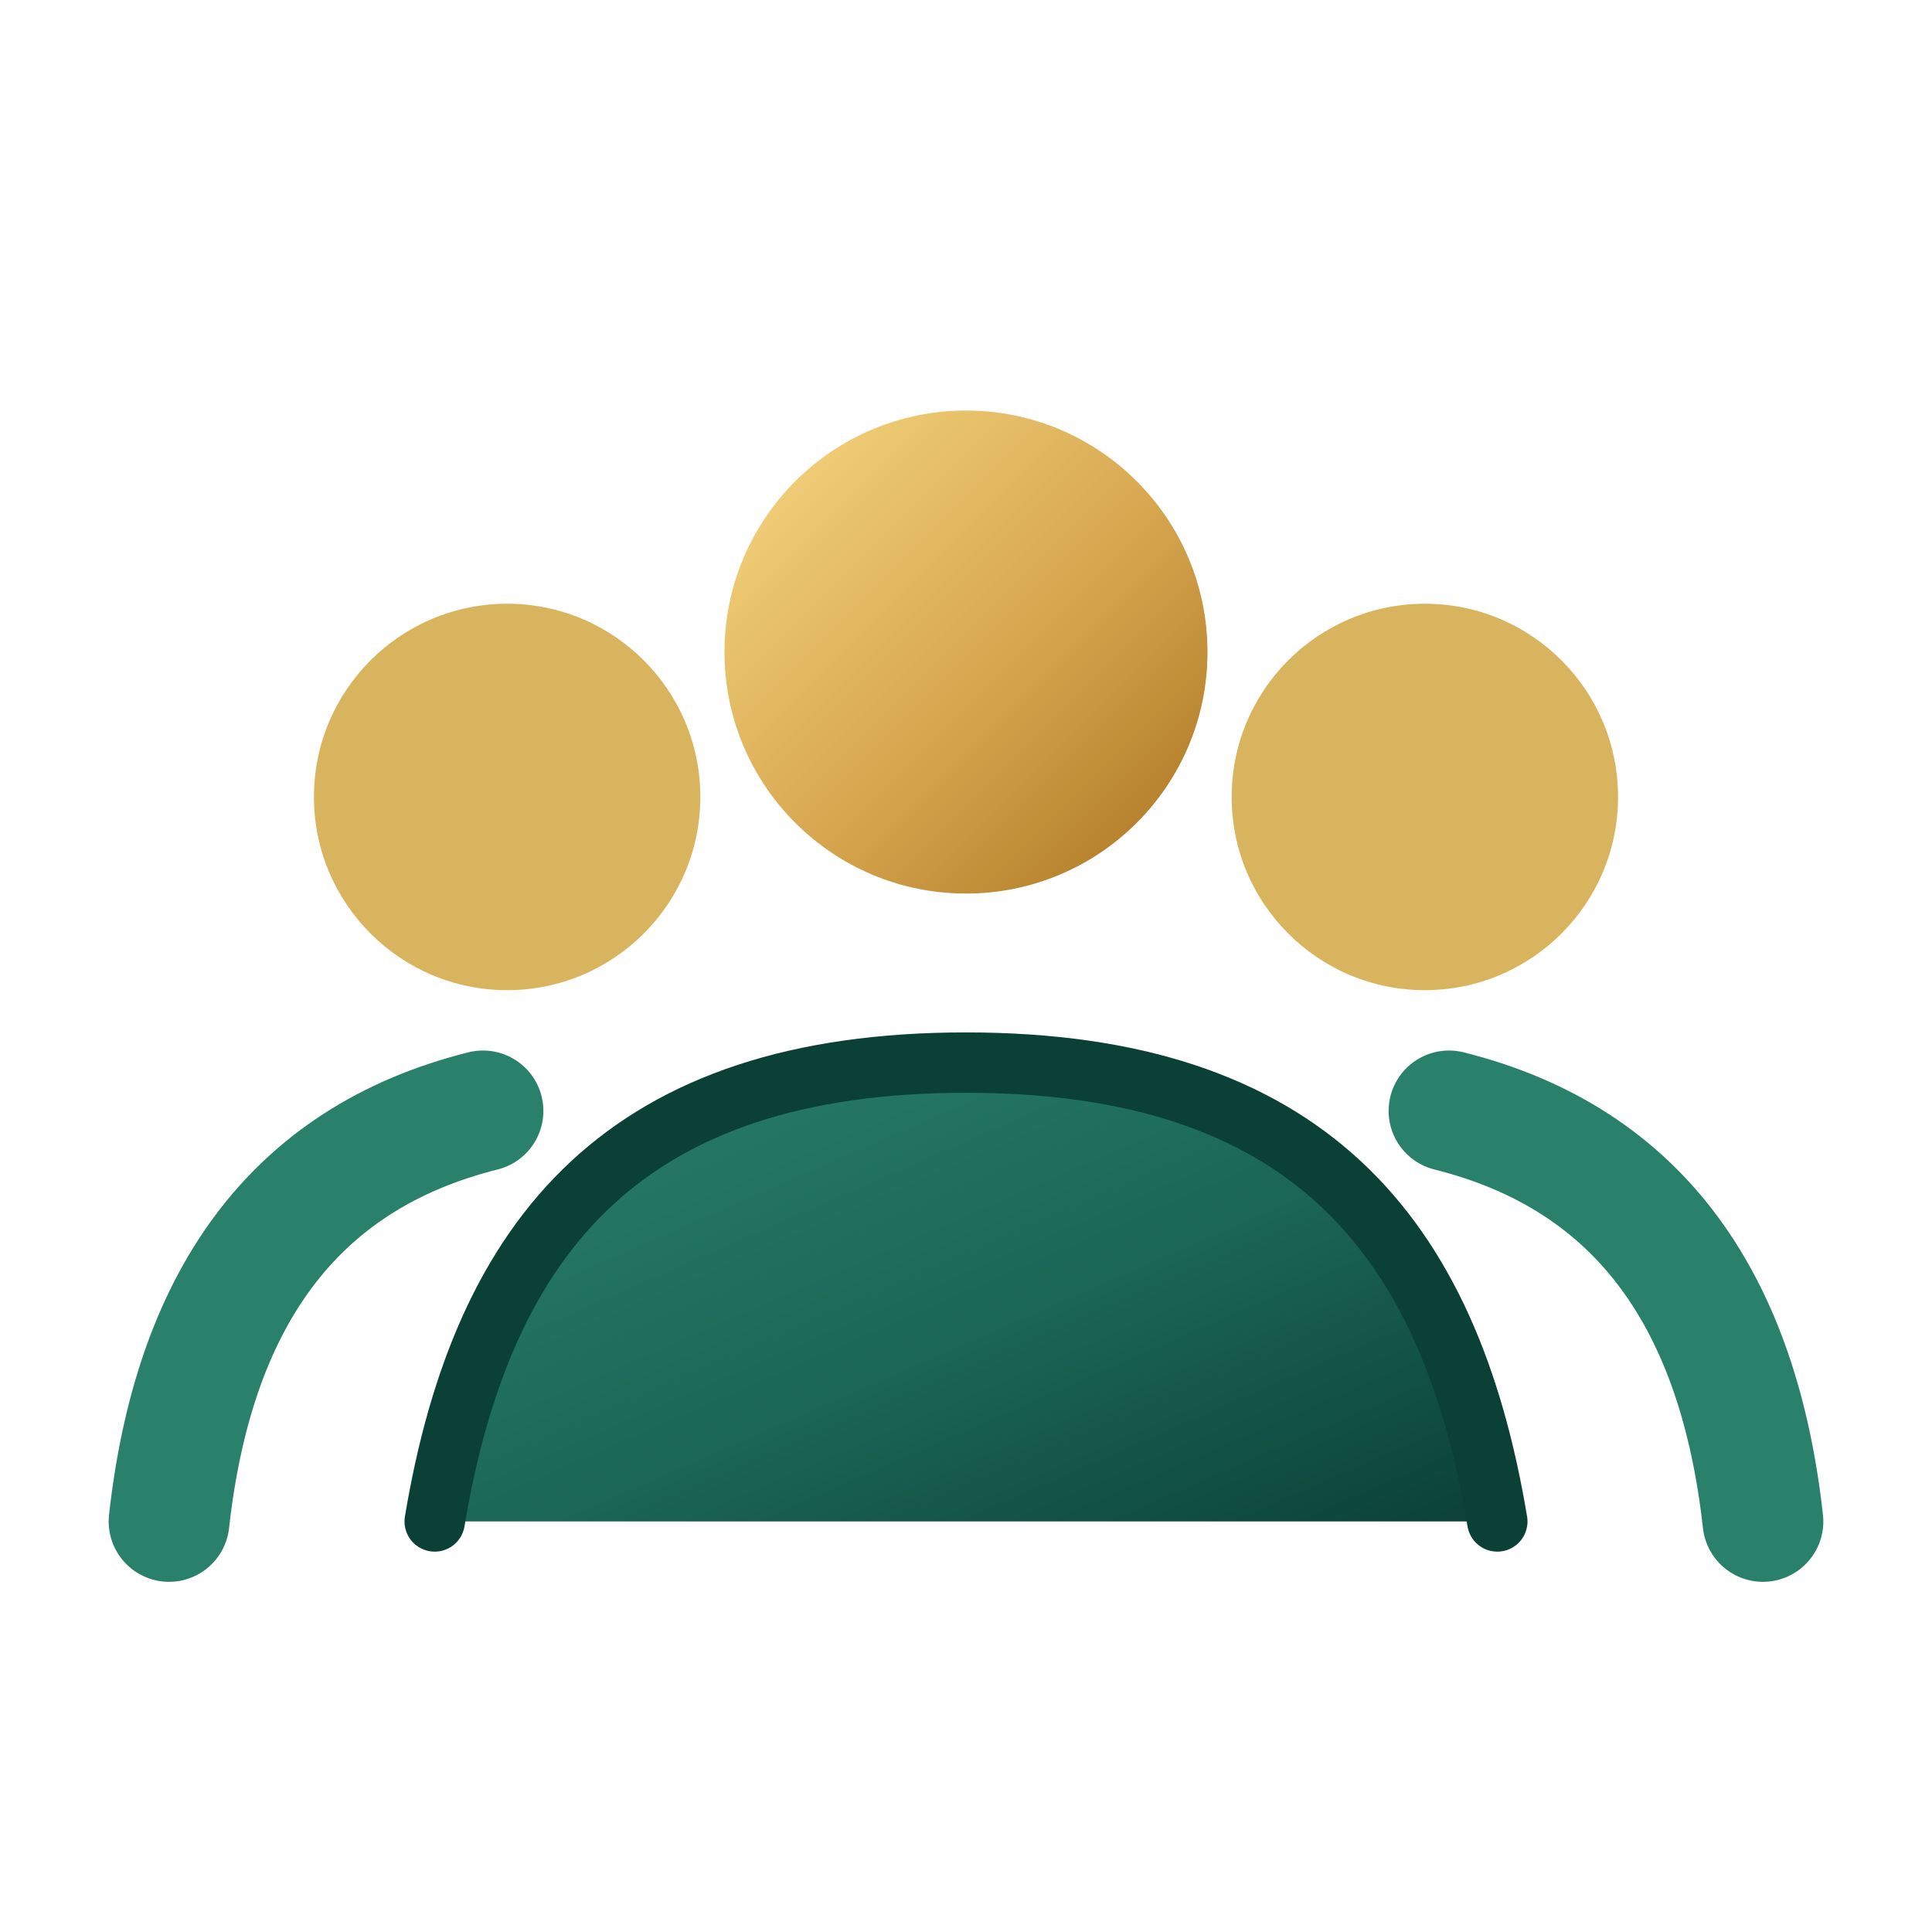
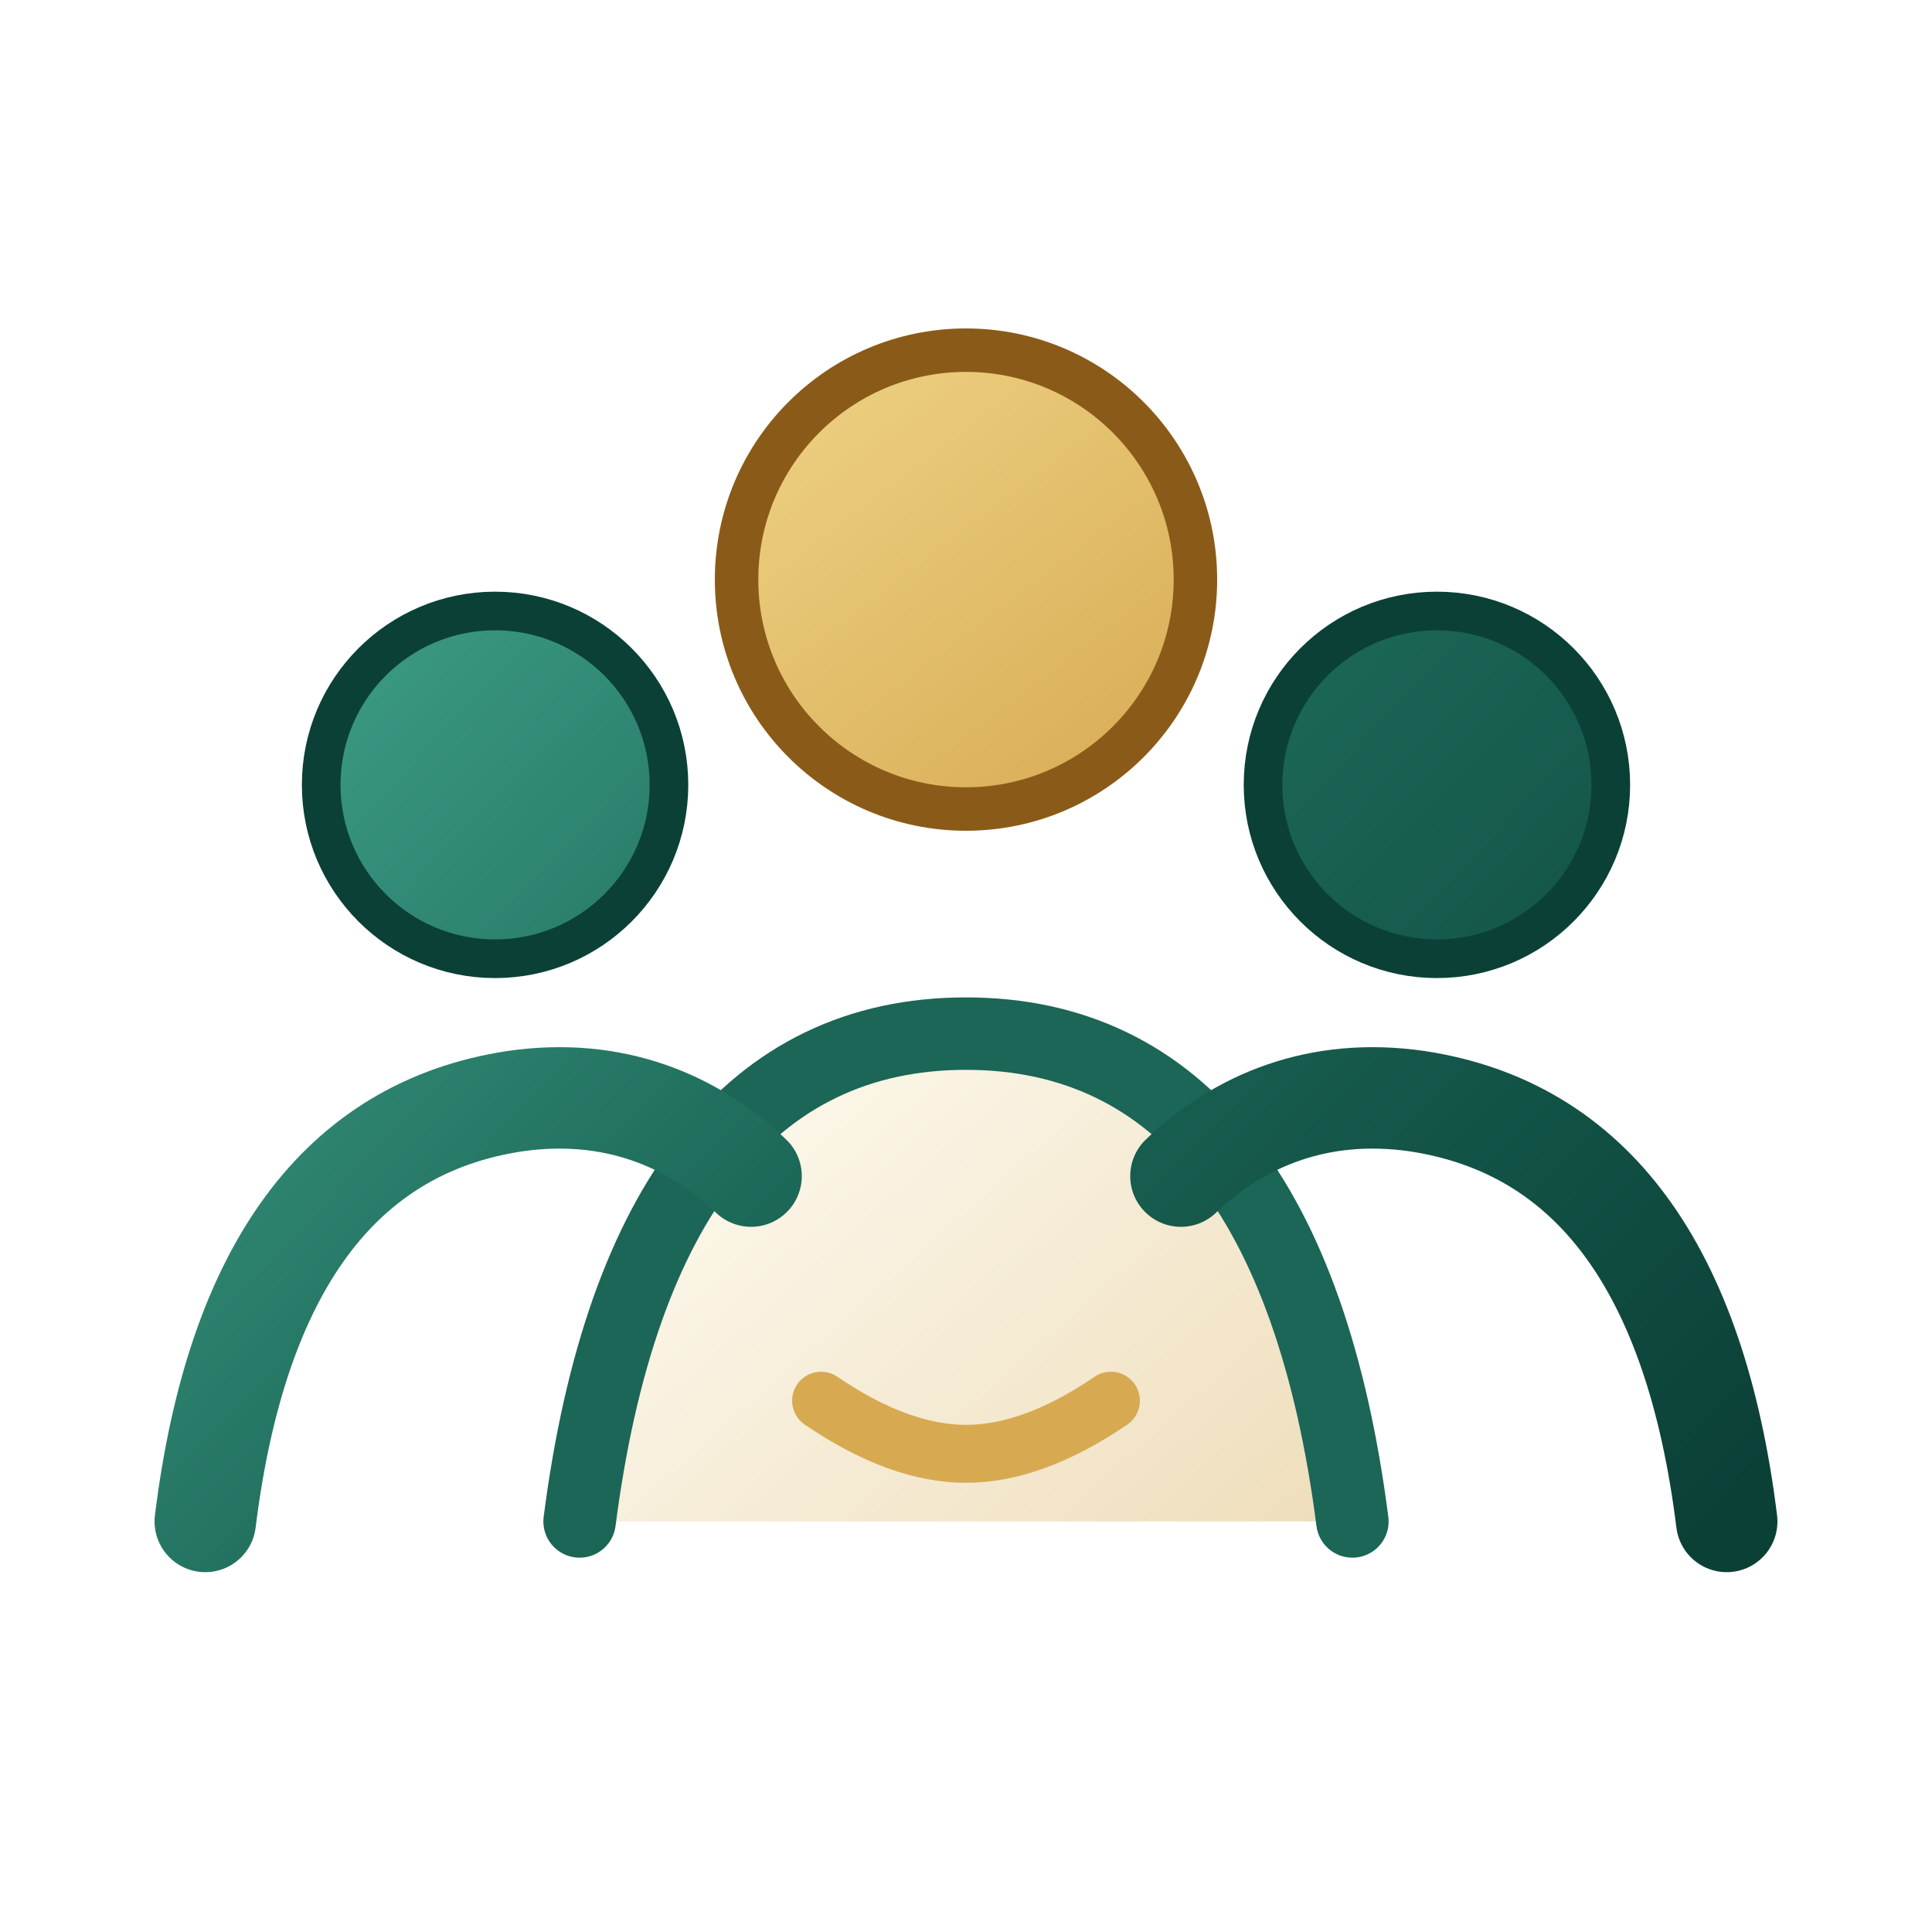
<svg xmlns="http://www.w3.org/2000/svg" viewBox="0 0 80 80" fill="none">
  <defs>
-     <linearGradient id="g" x1="0" y1="0" x2="1" y2="1">
-       <stop offset="0" stop-color="#F7D982" />
-       <stop offset=".55" stop-color="#D6A64F" />
+     <linearGradient id="gold" x1="18" y1="12" x2="60" y2="67" gradientUnits="userSpaceOnUse">
+       <stop stop-color="#F8E39A" />
+       <stop offset=".52" stop-color="#D7AA52" />
      <stop offset="1" stop-color="#A9721F" />
    </linearGradient>
-     <linearGradient id="e" x1="0" y1="0" x2="1" y2="1">
-       <stop offset="0" stop-color="#2A816B" />
-       <stop offset=".55" stop-color="#1B6656" />
+     <linearGradient id="teal" x1="14" y1="18" x2="66" y2="68" gradientUnits="userSpaceOnUse">
+       <stop stop-color="#42A58C" />
+       <stop offset=".5" stop-color="#1B6656" />
      <stop offset="1" stop-color="#0B4037" />
    </linearGradient>
-     <linearGradient id="b" x1="0" y1="0" x2="1" y2="1">
-       <stop offset="0" stop-color="#9BE8F7" />
-       <stop offset=".55" stop-color="#5BC7E6" />
-       <stop offset="1" stop-color="#2A9BC7" />
-     </linearGradient>
-     <linearGradient id="c" x1="0" y1="0" x2="1" y2="1">
-       <stop offset="0" stop-color="#FFFDF5" />
-       <stop offset="1" stop-color="#F1E4C7" />
+     <linearGradient id="cream" x1="28" y1="40" x2="52" y2="67" gradientUnits="userSpaceOnUse">
+       <stop stop-color="#FFFDF5" />
+       <stop offset="1" stop-color="#EEDDBA" />
    </linearGradient>
  </defs>
  <g stroke-linecap="round" stroke-linejoin="round">
-     <circle cx="40" cy="27" r="10" fill="url(#g)" />
-     <circle cx="21" cy="33" r="8" fill="#D9B45E" />
-     <circle cx="59" cy="33" r="8" fill="#D9B45E" />
-     <path d="M18 63c2-12 8-19 22-19s20 7 22 19" fill="url(#e)" stroke="#0B4037" stroke-width="2.5" />
-     <path d="M7 63c1-9 5-15 13-17M73 63c-1-9-5-15-13-17" stroke="#2A816B" stroke-width="5" />
+     <circle cx="40" cy="24" r="9.5" fill="url(#gold)" stroke="#8A5B18" stroke-width="1.8" />
+     <circle cx="20.5" cy="32.5" r="7.2" fill="url(#teal)" stroke="#0B4037" stroke-width="1.6" />
+     <circle cx="59.5" cy="32.5" r="7.2" fill="url(#teal)" stroke="#0B4037" stroke-width="1.6" />
+     <path d="M24 63c1.7-13.2 7.1-20.2 16-20.2S54.3 49.8 56 63" fill="url(#cream)" stroke="#1B6656" stroke-width="3" />
+     <path d="M8.5 63c1.3-10.5 5.6-16.3 12.8-17.4 4.1-.6 7.4.8 9.8 3.1" stroke="url(#teal)" stroke-width="4.2" />
+     <path d="M71.5 63c-1.3-10.5-5.6-16.3-12.8-17.4-4.1-.6-7.4.8-9.8 3.1" stroke="url(#teal)" stroke-width="4.2" />
+     <path d="M34 58c2.2 1.5 4.2 2.2 6 2.2s3.8-.7 6-2.2" stroke="#D7AA52" stroke-width="2.4" />
  </g>
</svg>
